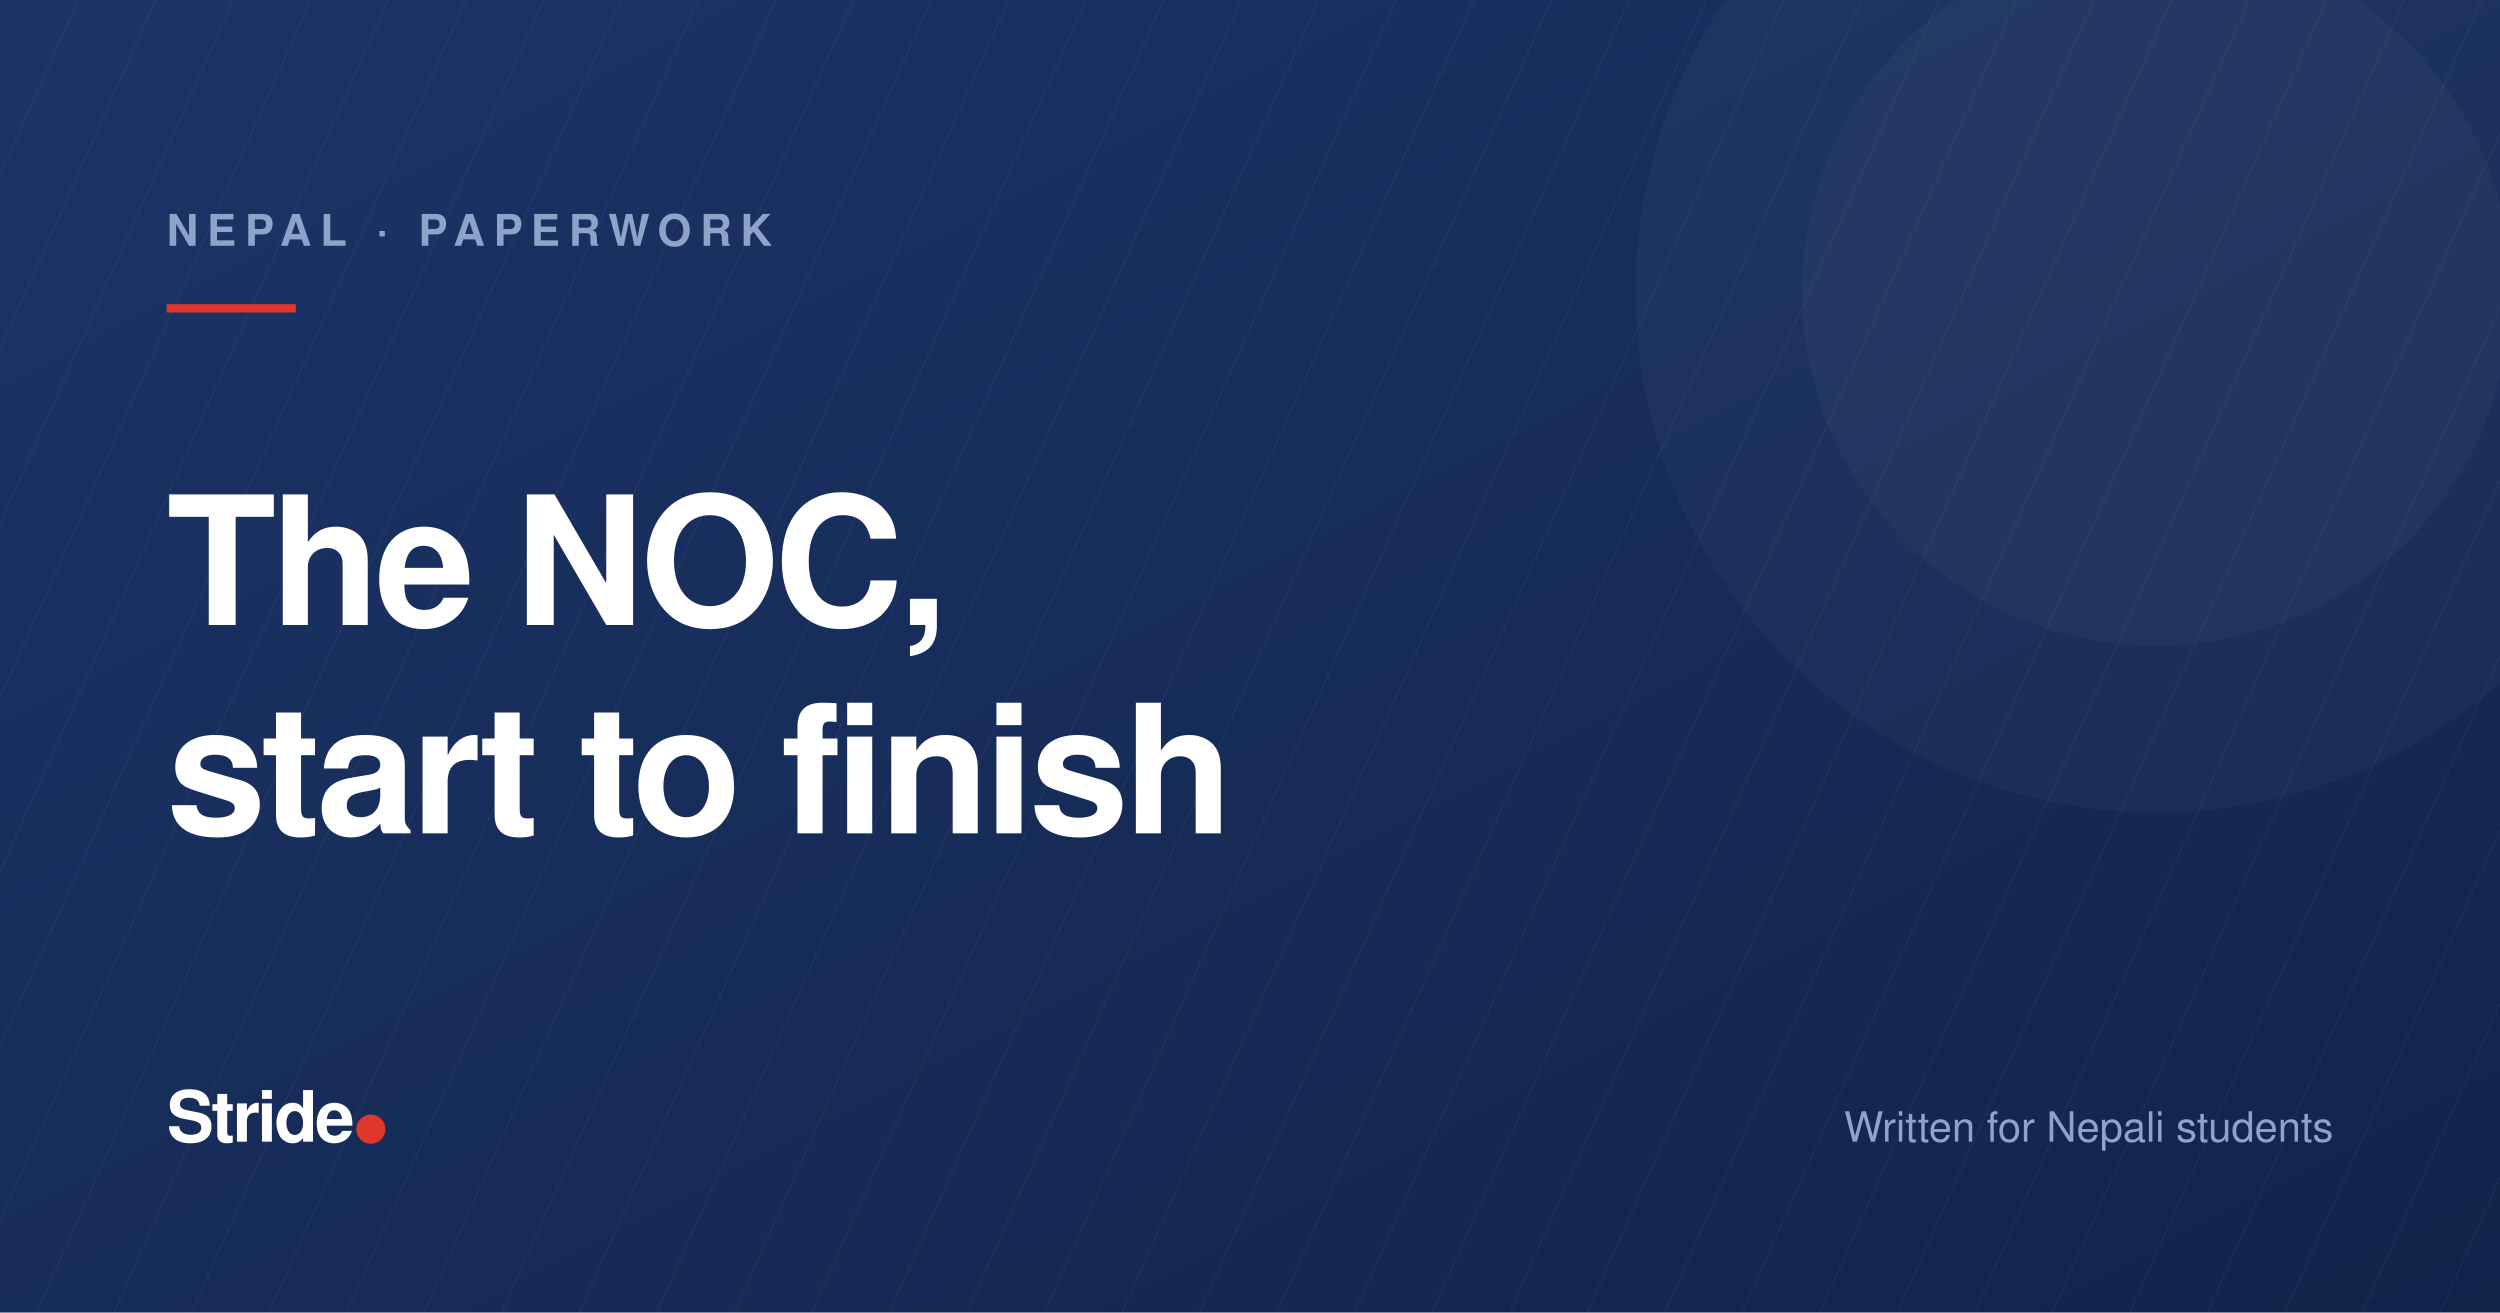
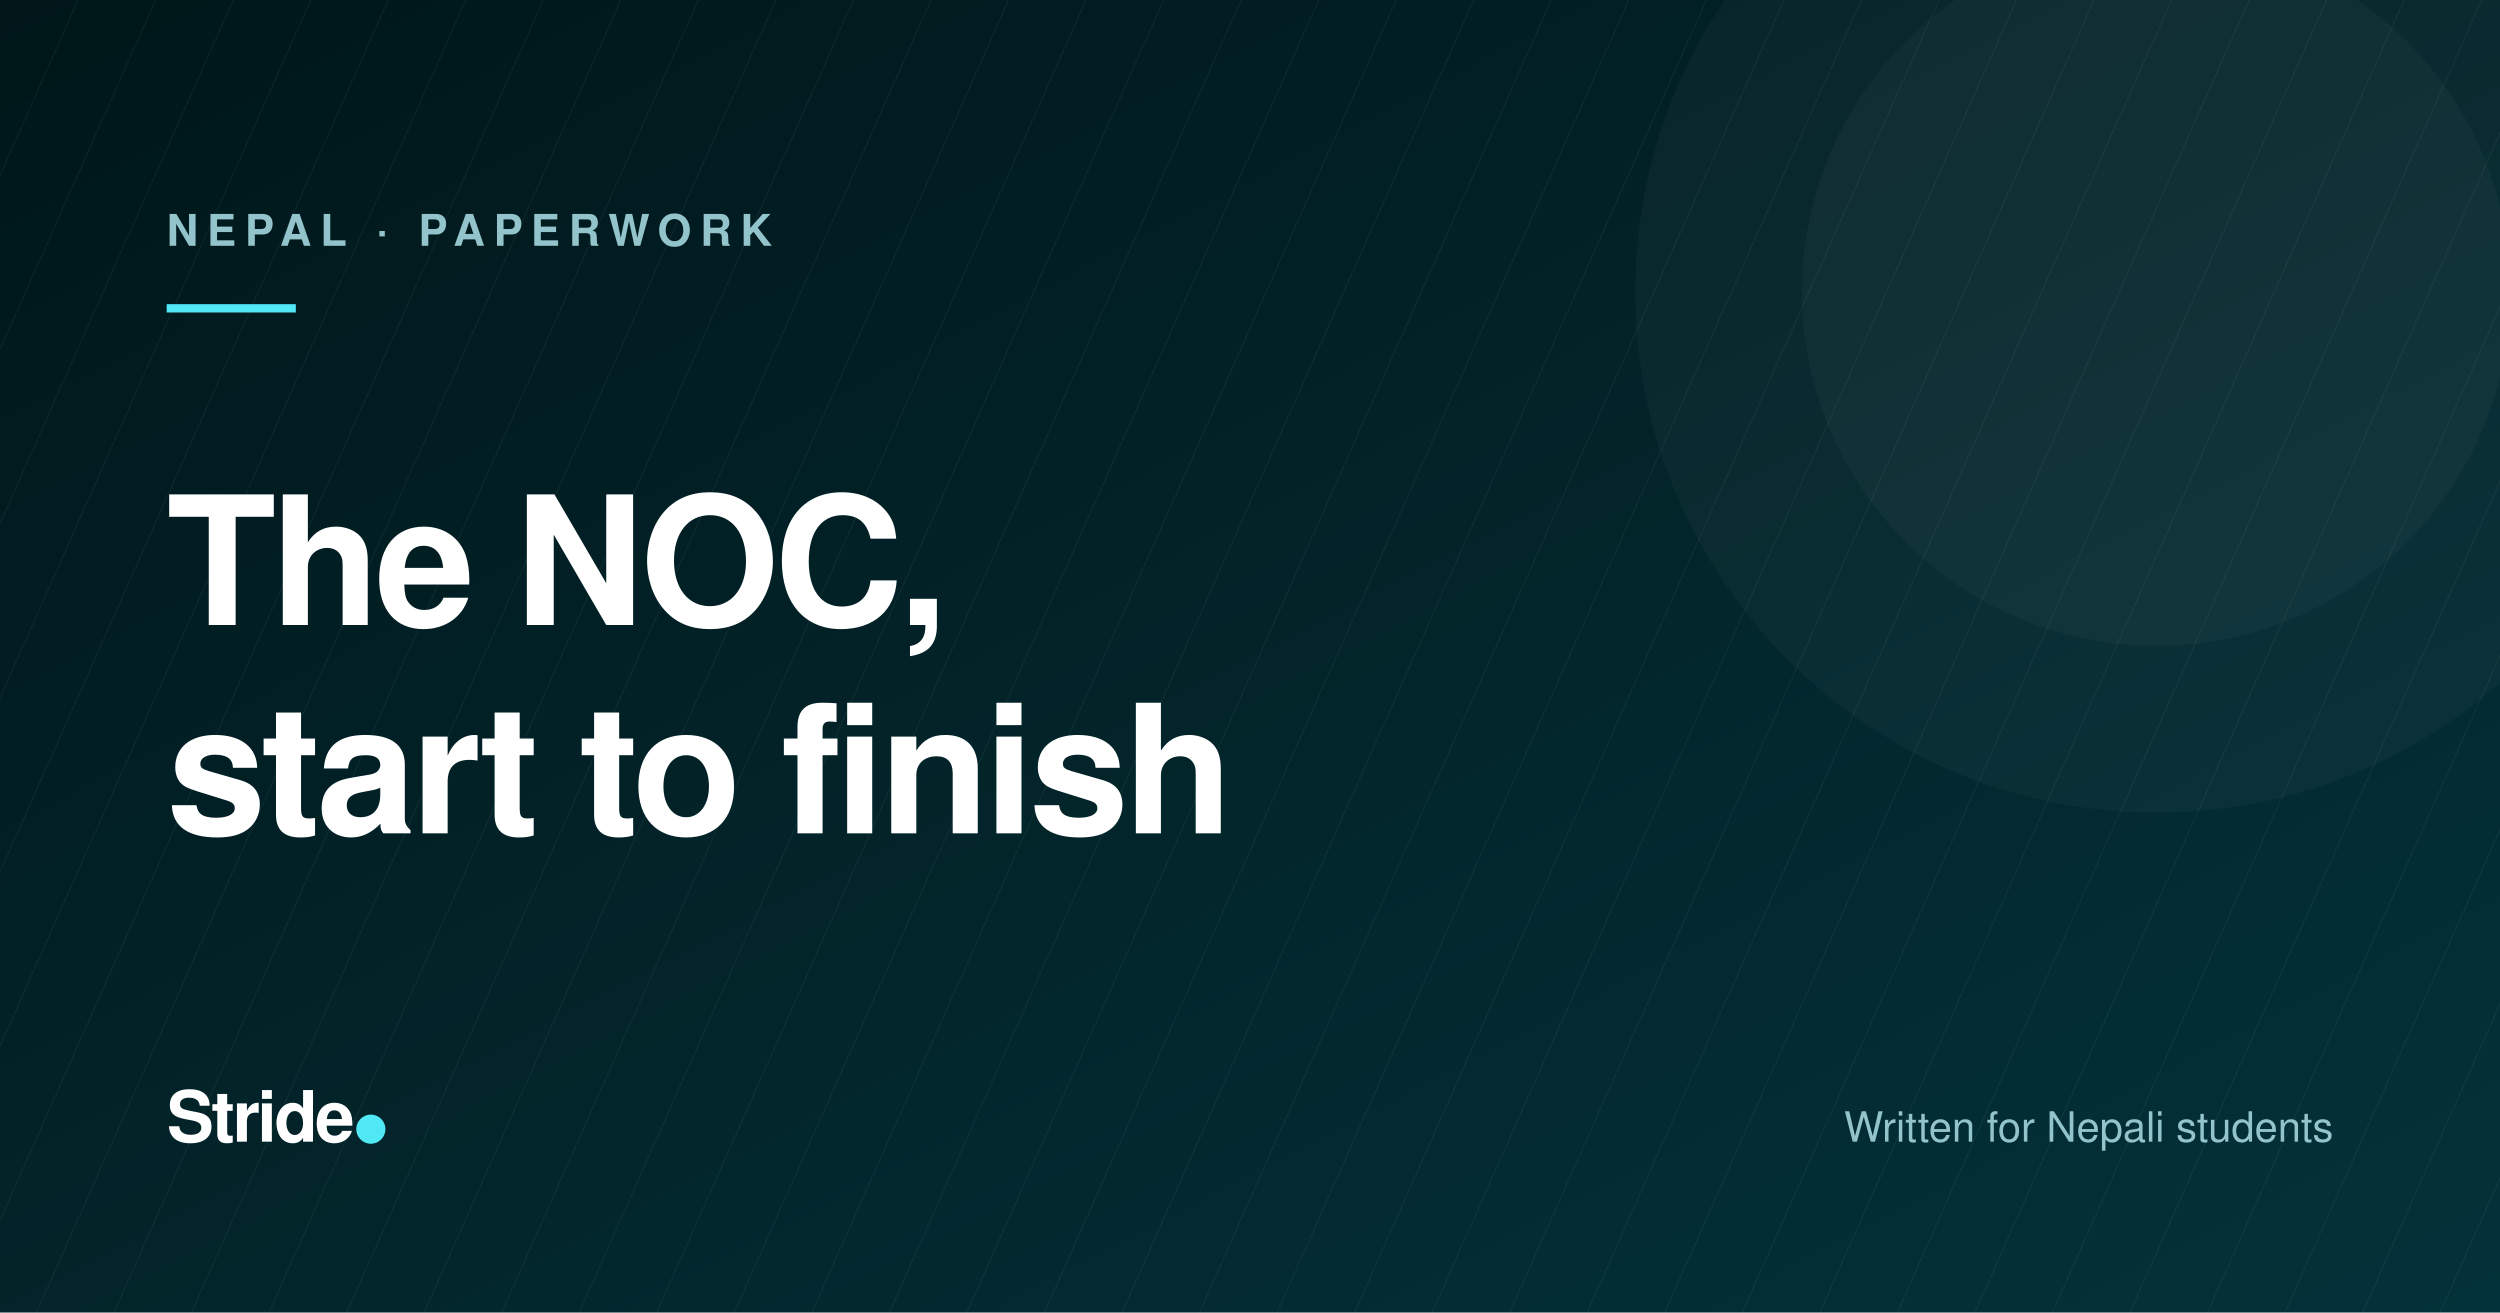
<svg xmlns="http://www.w3.org/2000/svg" width="1200" height="630" viewBox="0 0 1200 630" role="img" aria-label="The NOC, start to finish">
  <defs>
    <linearGradient id="g" x1="0" y1="0" x2="1" y2="1">
-       <stop offset="0%" stop-color="#1B3468" />
-       <stop offset="100%" stop-color="#12244A" />
+       <stop offset="0%" stop-color="#001619" />
+       <stop offset="100%" stop-color="#04323A" />
    </linearGradient>
    <pattern id="rule" width="34" height="34" patternUnits="userSpaceOnUse" patternTransform="rotate(24)">
      <line x1="0" y1="0" x2="0" y2="34" stroke="#FFFFFF" stroke-opacity="0.05" stroke-width="1" />
    </pattern>
  </defs>
  <rect width="1200" height="630" fill="url(#g)" />
  <rect width="1200" height="630" fill="url(#rule)" />
  <circle cx="1035" cy="140" r="250" fill="#FFFFFF" fill-opacity="0.03" />
  <circle cx="1035" cy="140" r="170" fill="#FFFFFF" fill-opacity="0.03" />
  <g font-family="Archivo, Helvetica Neue, Helvetica, Arial, sans-serif">
-     <text x="80" y="118" fill="#8FA3C8" font-size="21" font-weight="600" letter-spacing="4.2">NEPAL · PAPERWORK</text>
-     <rect x="80" y="146" width="62" height="4" fill="#E1362C" />
+     <text x="80" y="118" fill="#93C4CB" font-size="21" font-weight="600" letter-spacing="4.2">NEPAL · PAPERWORK</text>
+     <rect x="80" y="146" width="62" height="4" fill="#50E8F4" />
    <text x="80" y="300" fill="#FFFFFF" font-size="86" font-weight="700" letter-spacing="-2.4">The NOC,</text>
    <text x="80" y="400" fill="#FFFFFF" font-size="86" font-weight="700" letter-spacing="-2.4">start to finish</text>
    <g transform="translate(80, 548)">
      <text x="0" y="0" fill="#FFFFFF" font-size="34" font-weight="700" letter-spacing="-1.2">Stride</text>
-       <circle cx="98" cy="-6" r="7" fill="#E1362C" />
+       <circle cx="98" cy="-6" r="7" fill="#50E8F4" />
    </g>
-     <text x="1120" y="548" fill="#8FA3C8" font-size="20" font-weight="500" text-anchor="end">Written for Nepali students</text>
+     <text x="1120" y="548" fill="#93C4CB" font-size="20" font-weight="500" text-anchor="end">Written for Nepali students</text>
  </g>
</svg>
